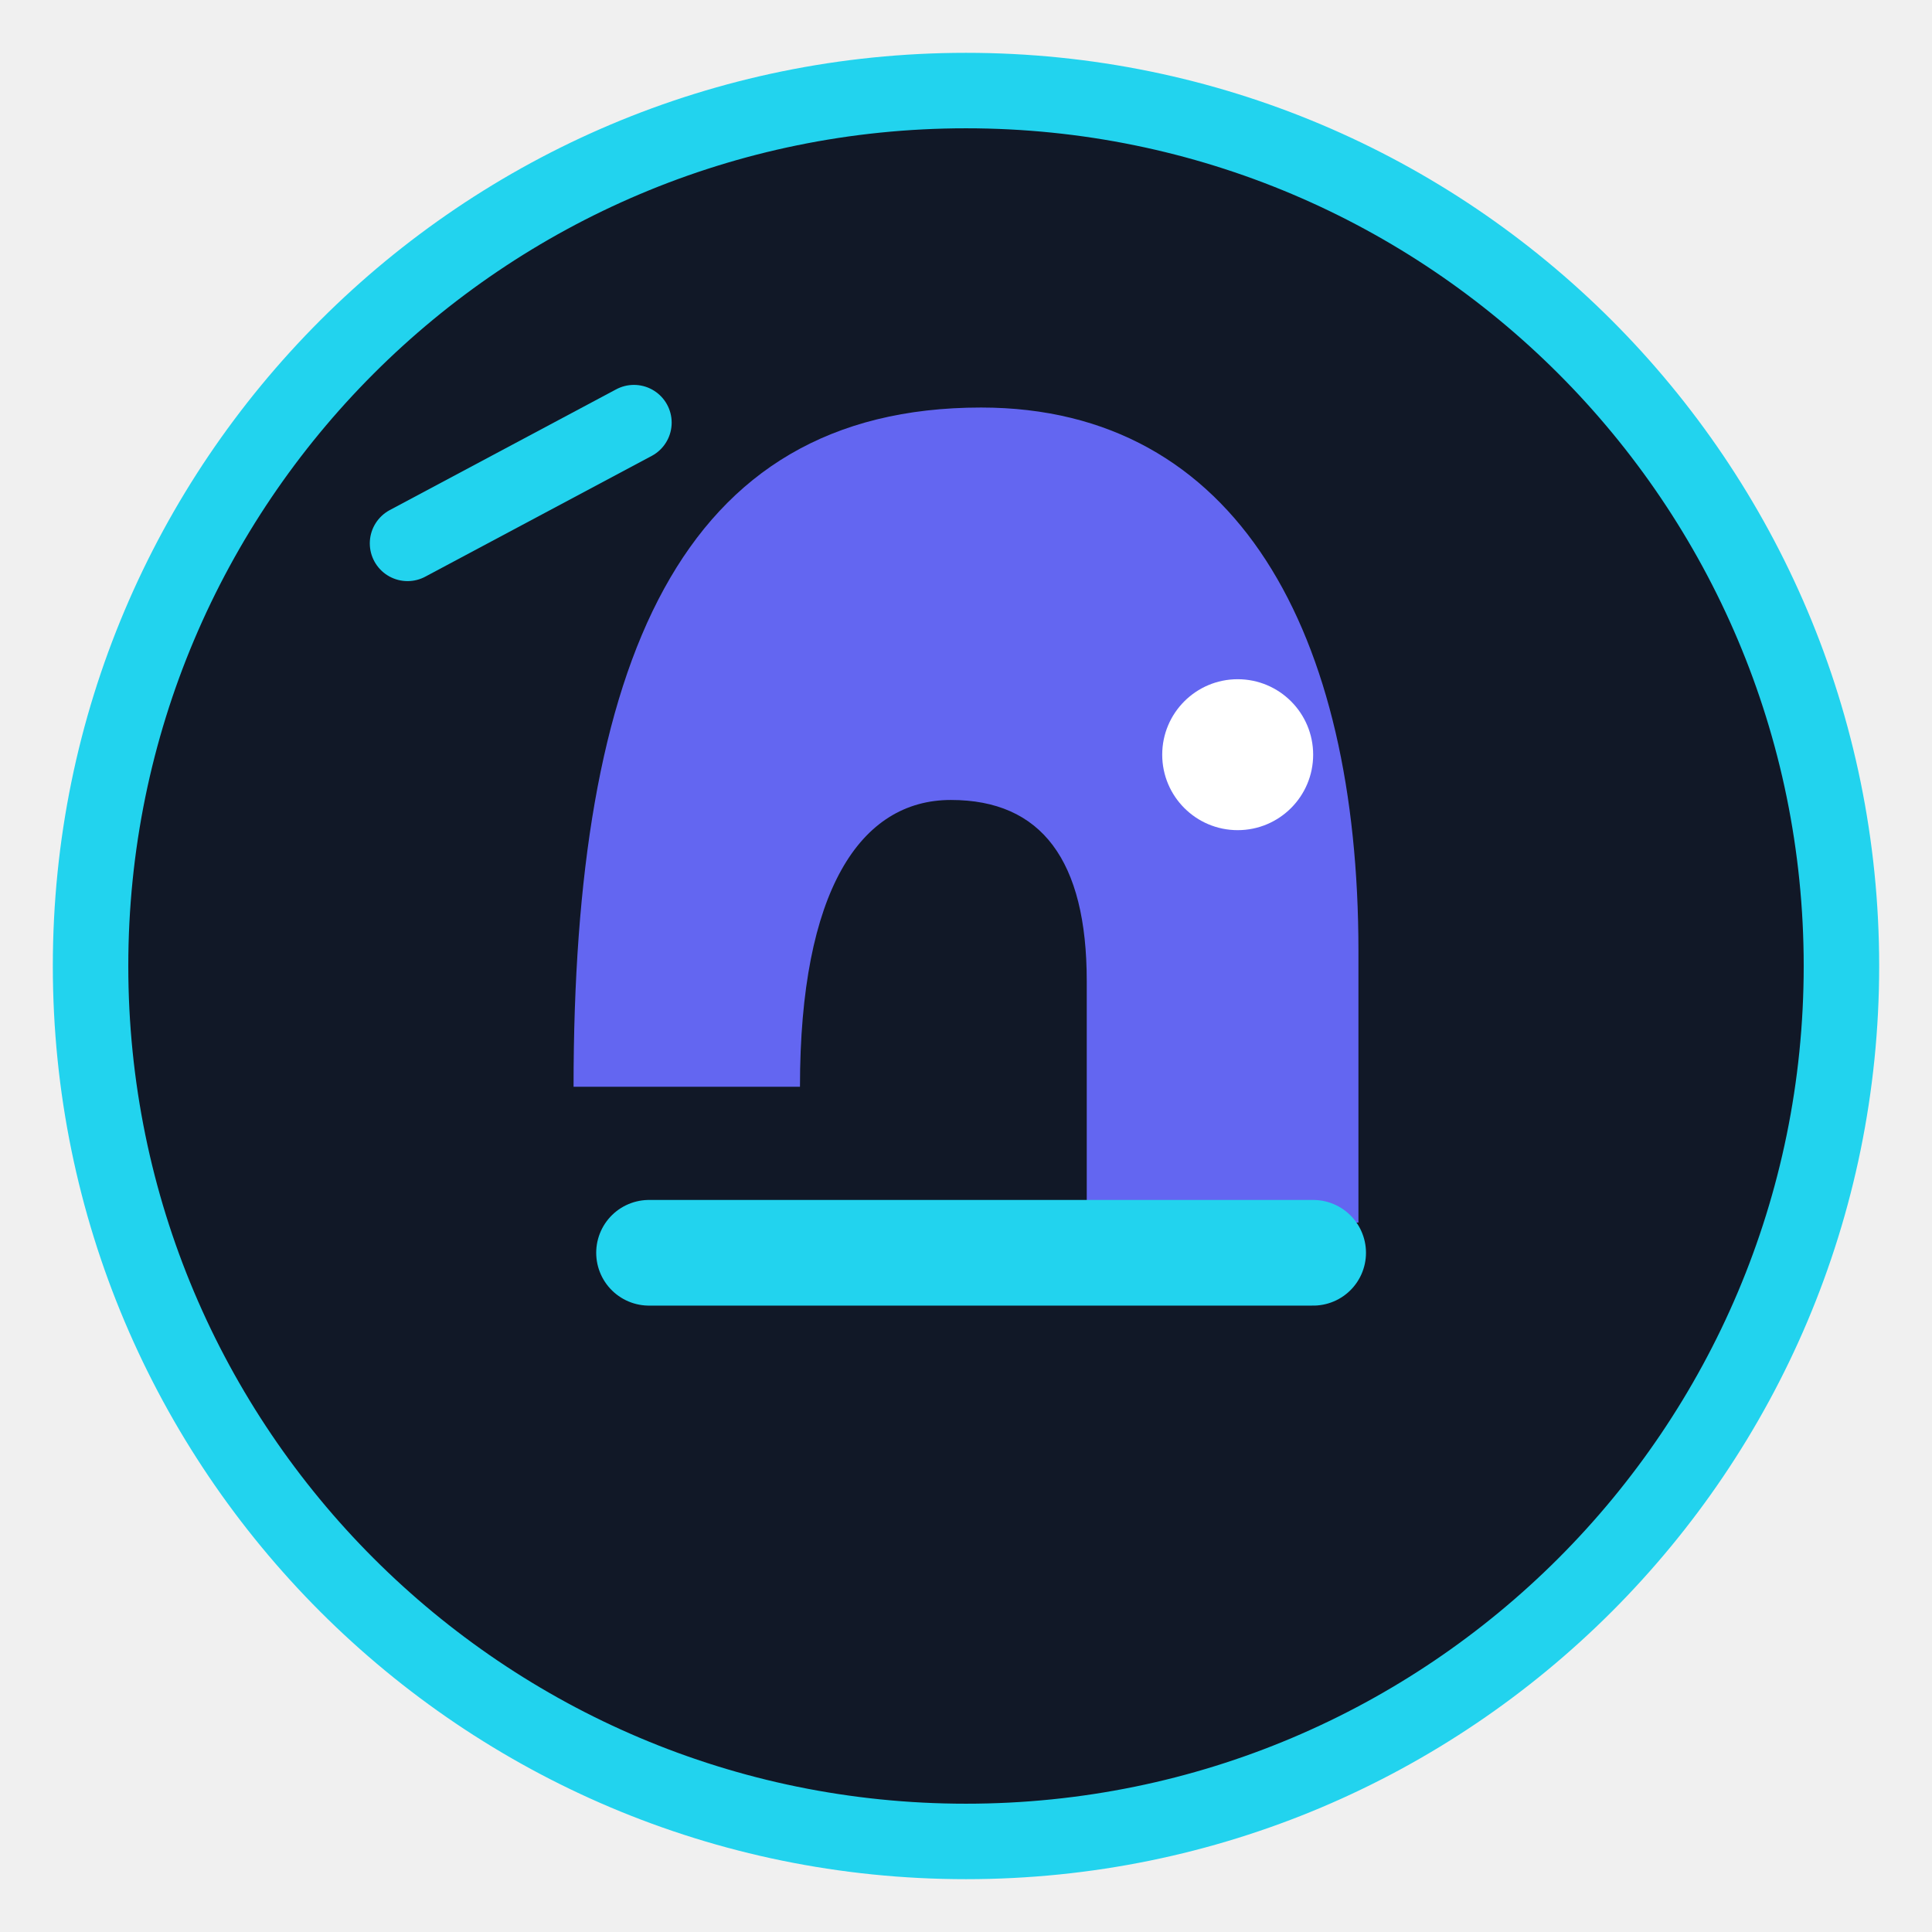
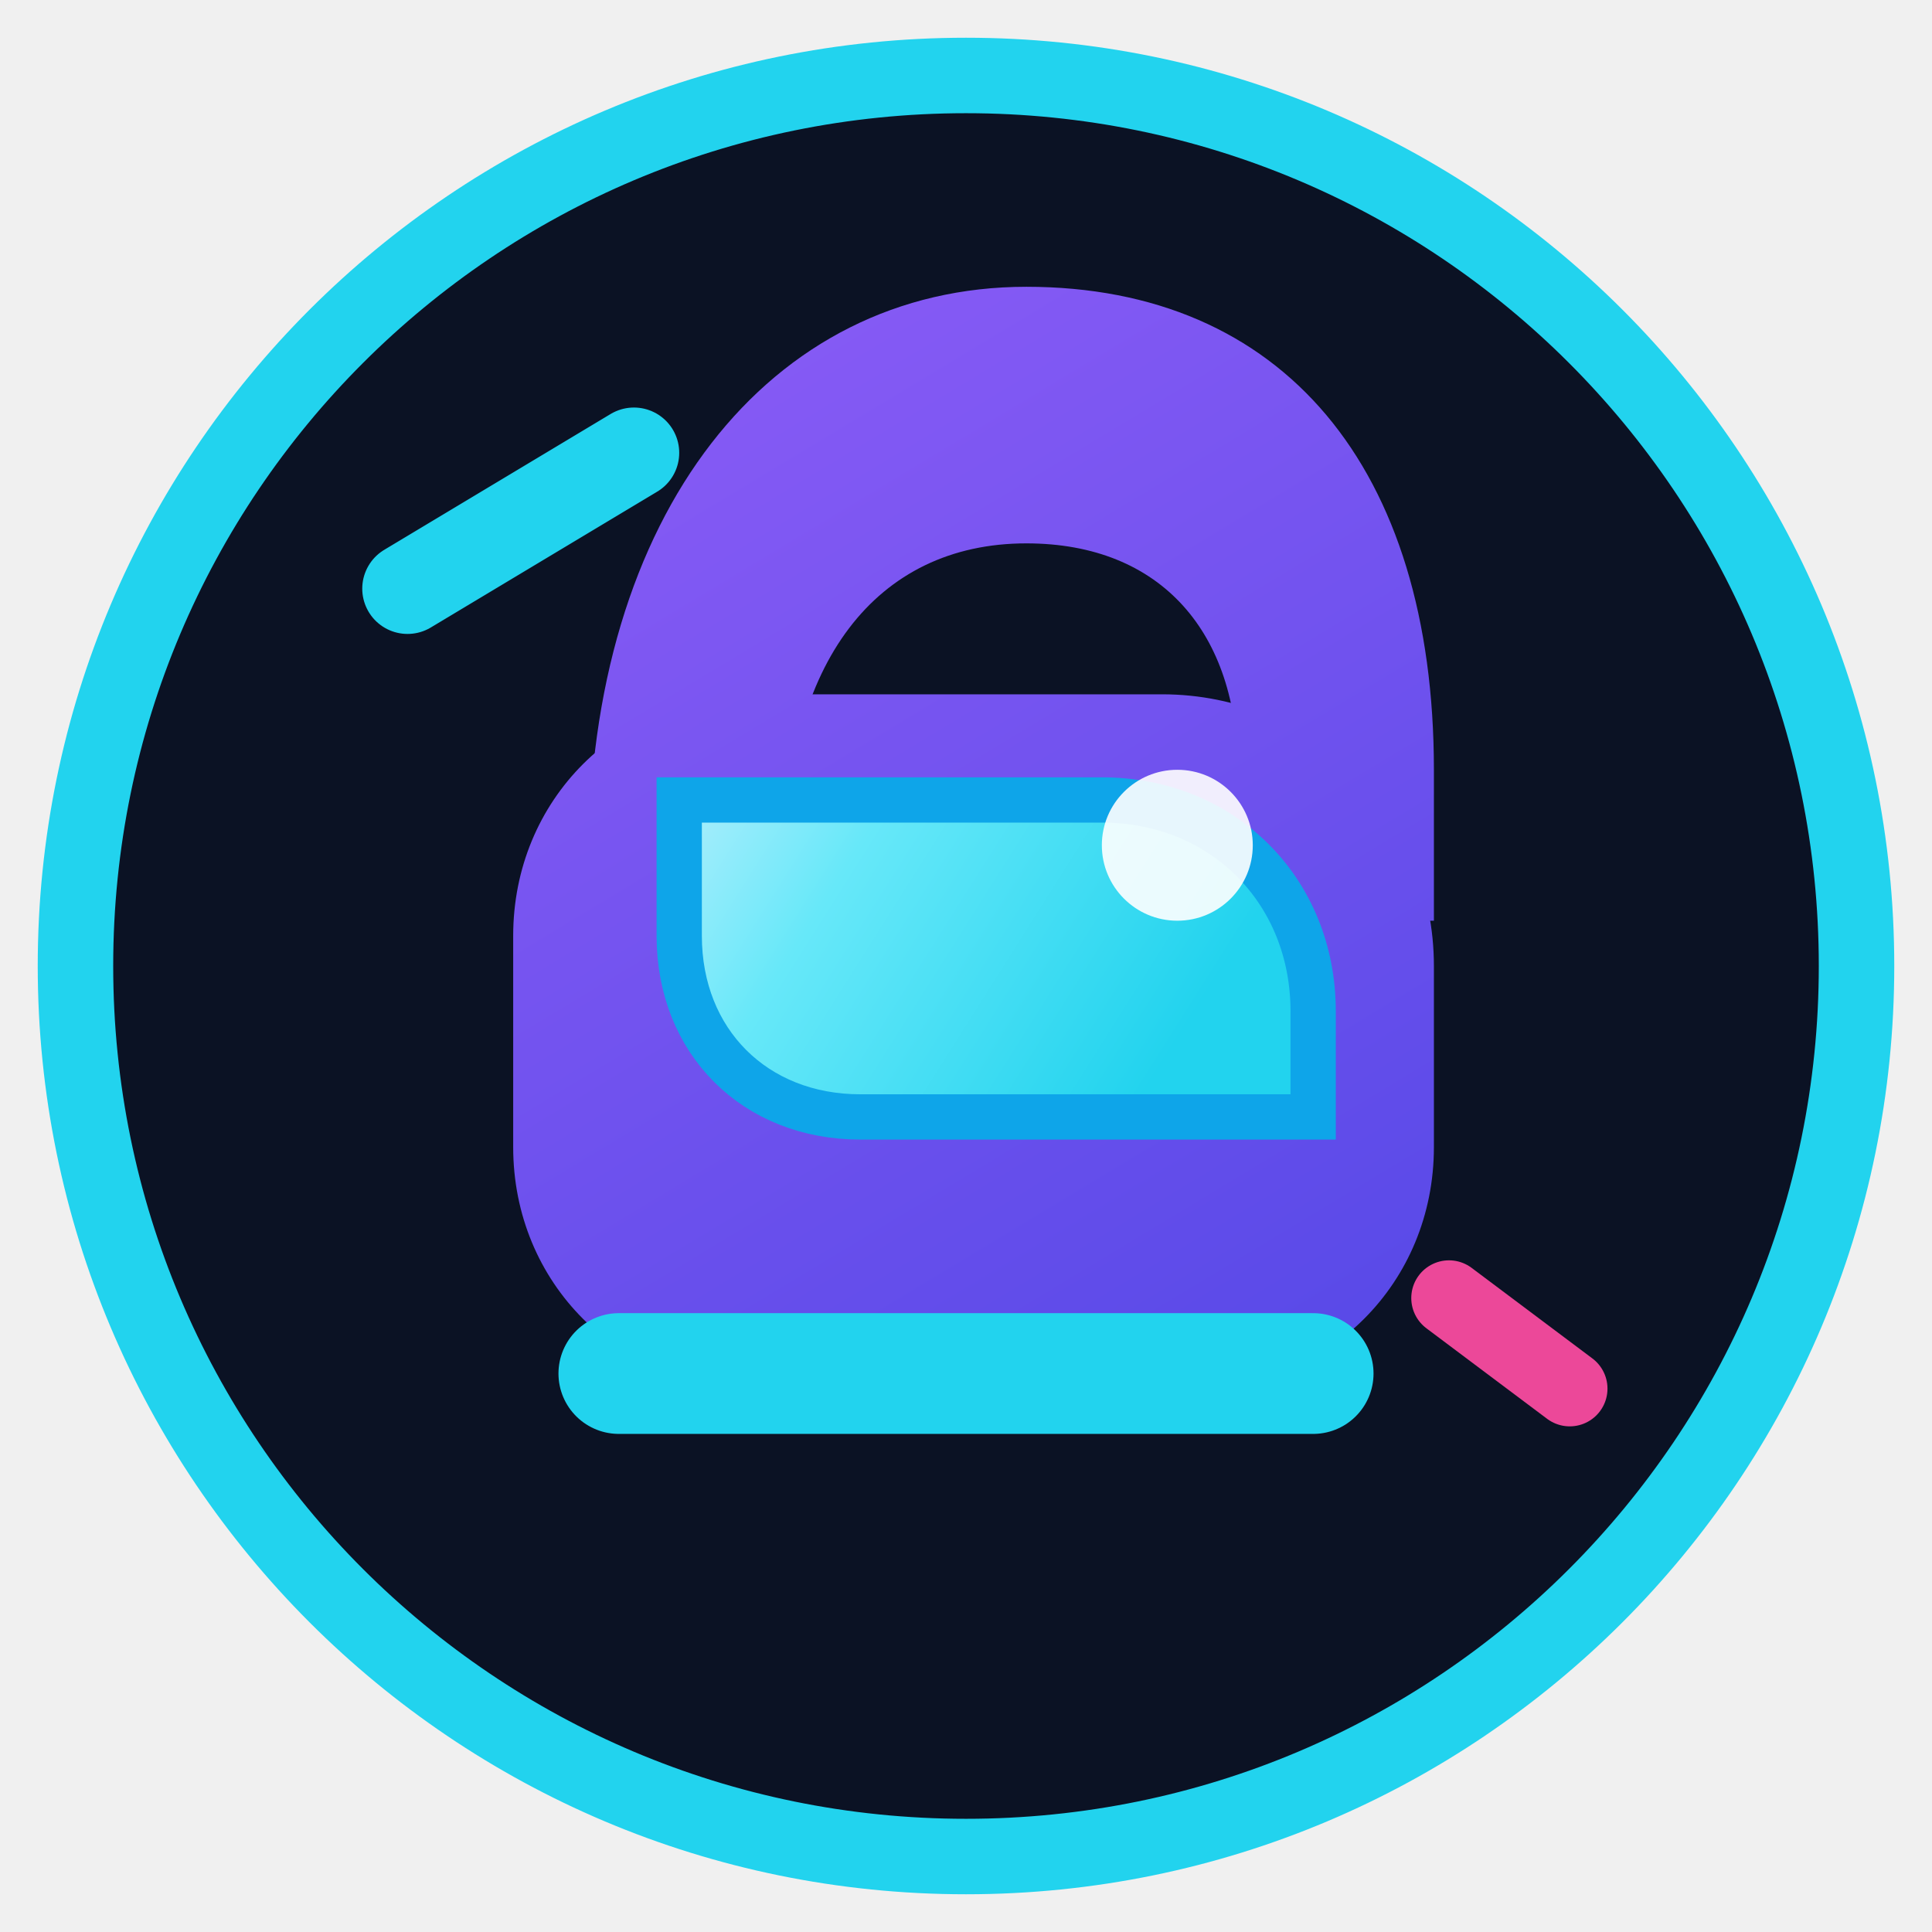
<svg xmlns="http://www.w3.org/2000/svg" viewBox="0 0 128 128">
-   <circle cx="64" cy="64" r="58" fill="#111827" stroke="#22d3ee" stroke-width="5" />
-   <path d="M38 72c0-28 7-45 27-45 17 0 25 15 25 36v18H72V65c0-8-3-12-9-12s-10 6-10 19z" fill="#6366f1" />
-   <path d="M43 83h44" stroke="#22d3ee" stroke-width="7" stroke-linecap="round" />
-   <circle cx="82" cy="50" r="5" fill="#fff" />
-   <path d="M27 36l15-8" stroke="#22d3ee" stroke-width="5" stroke-linecap="round" />
+   <defs>
+     <linearGradient id="suit" x1="38" y1="20" x2="91" y2="108" gradientUnits="userSpaceOnUse">
+       <stop stop-color="#8b5cf6" />
+       <stop offset="1" stop-color="#4f46e5" />
+     </linearGradient>
+     <linearGradient id="visor" x1="45" y1="37" x2="83" y2="61" gradientUnits="userSpaceOnUse">
+       <stop stop-color="#e0f2fe" />
+       <stop offset=".45" stop-color="#67e8f9" />
+       <stop offset="1" stop-color="#22d3ee" />
+     </linearGradient>
+   </defs>
+   <circle cx="64" cy="64" r="59" fill="#0b1224" stroke="#22d3ee" stroke-width="5" />
+   <path d="M39 57c0-23 12-38 29-38 17 0 27 12 27 32v10h-13V51c0-9-5-15-14-15-10 0-16 8-16 21v14H39z" fill="url(#suit)" />
+   <path d="M34 62c0-9 7-16 16-16h27c10 0 18 8 18 18v12c0 9-7 16-16 16H50c-9 0-16-7-16-16z" fill="url(#suit)" />
+   <path d="M45 53h28c8 0 14 6 14 14v7H57c-7 0-12-5-12-12z" fill="url(#visor)" stroke="#0ea5e9" stroke-width="3" />
+   <path d="M41 91h46" stroke="#22d3ee" stroke-width="8" stroke-linecap="round" />
+   <circle cx="78" cy="56" r="5" fill="#fff" opacity=".9" />
+   <path d="M27 39l15-9" stroke="#22d3ee" stroke-width="6" stroke-linecap="round" />
+   <path d="M96 86l8 6" stroke="#ec4899" stroke-width="5" stroke-linecap="round" />
</svg>
